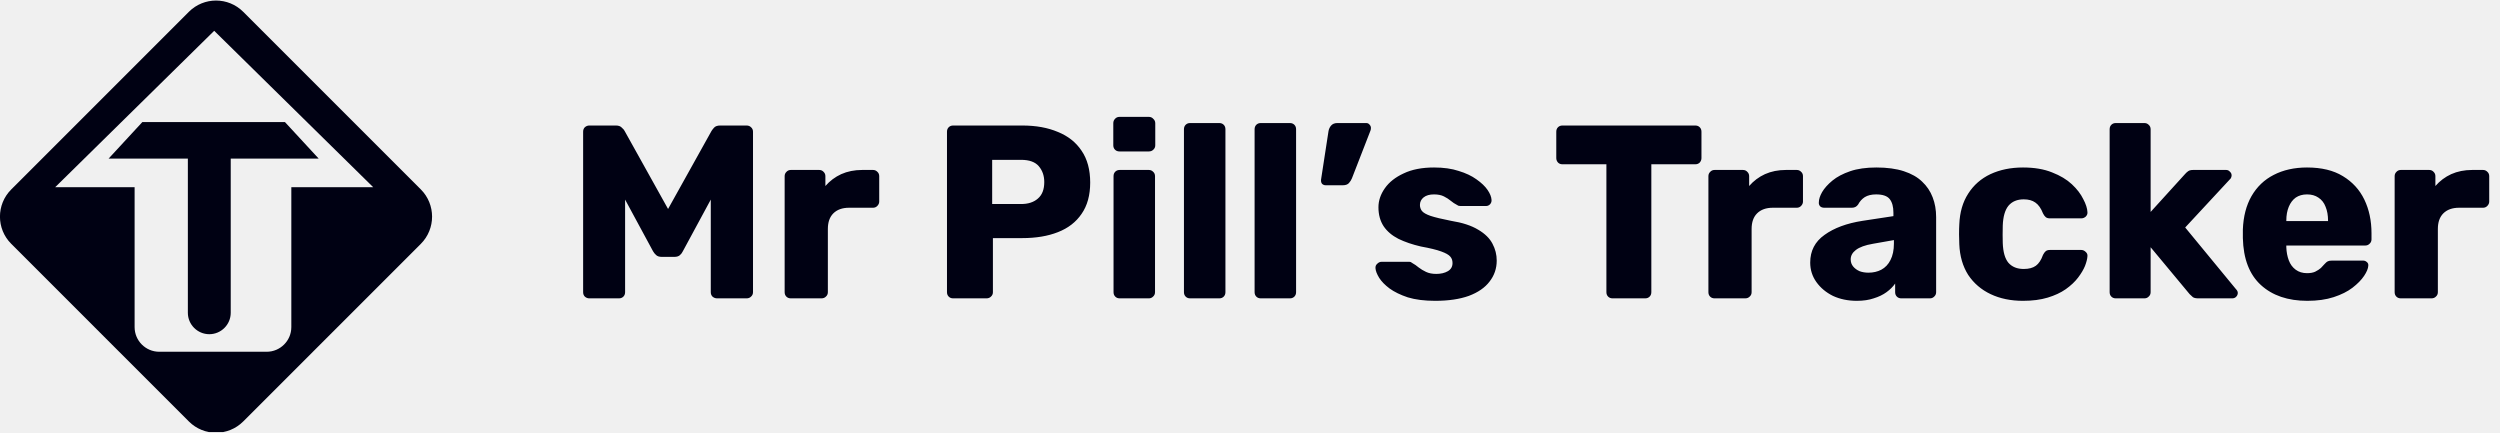
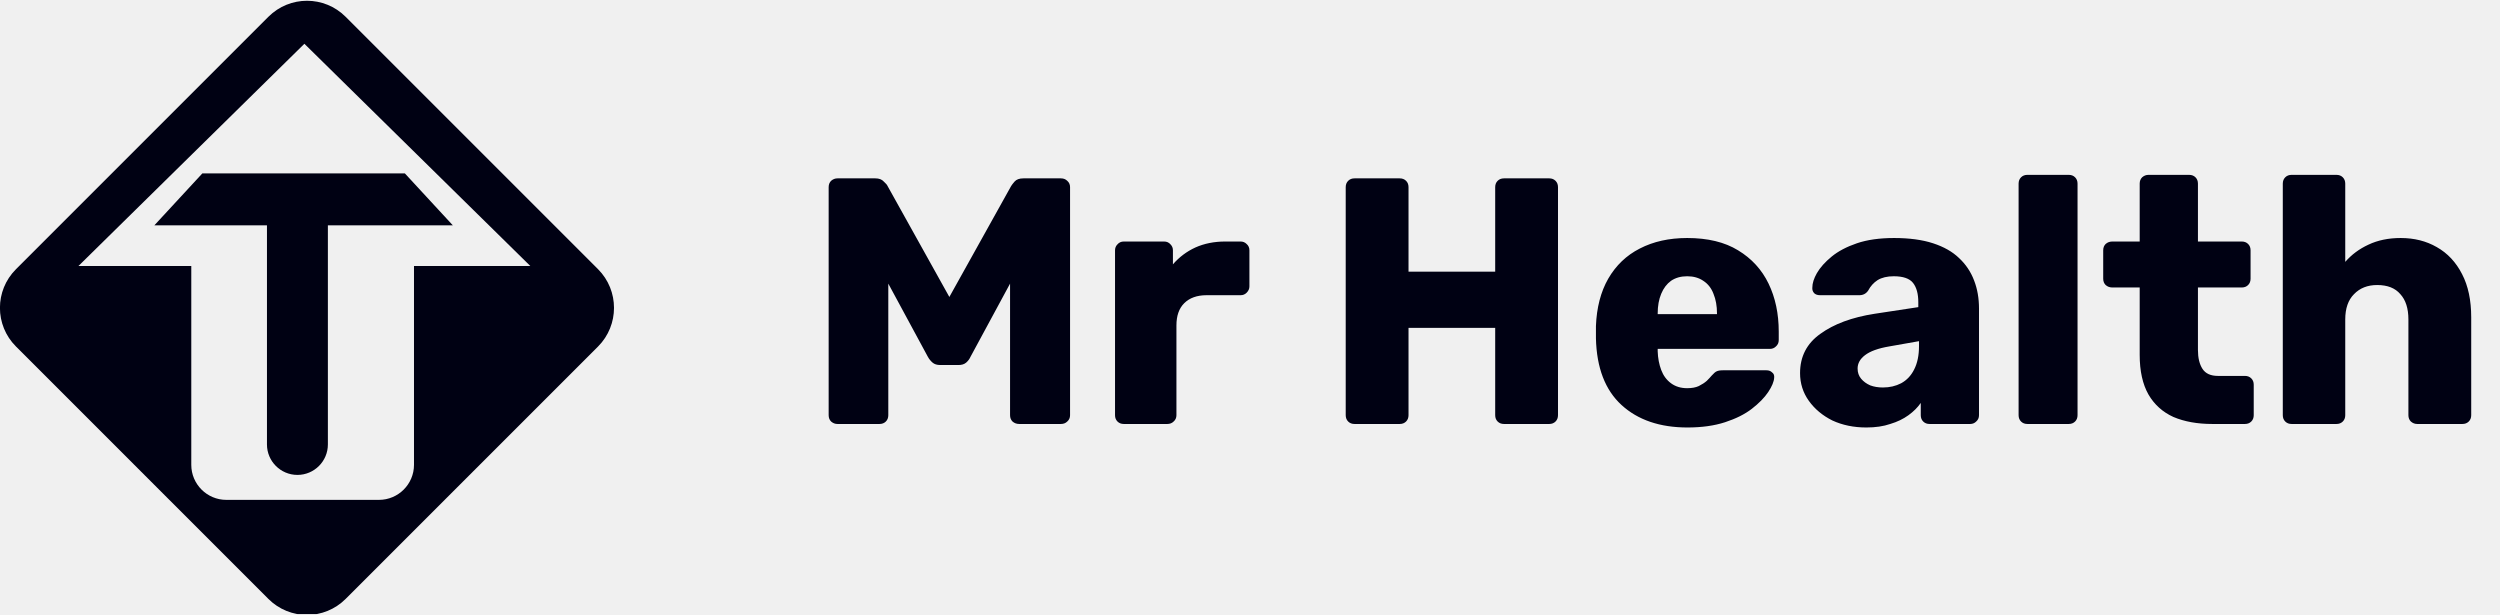
- <svg xmlns="http://www.w3.org/2000/svg" width="243" height="42" viewBox="0 0 243 42" fill="none">
-   <path d="M57.28 29C57.12 29 56.976 28.944 56.848 28.832C56.736 28.72 56.68 28.576 56.68 28.4V12.8C56.68 12.624 56.736 12.48 56.848 12.368C56.976 12.256 57.12 12.2 57.28 12.2H59.872C60.128 12.2 60.32 12.272 60.448 12.416C60.592 12.544 60.68 12.648 60.712 12.728L64.936 20.312L69.16 12.728C69.208 12.648 69.288 12.544 69.4 12.416C69.528 12.272 69.728 12.2 70 12.2H72.568C72.744 12.2 72.888 12.256 73 12.368C73.128 12.48 73.192 12.624 73.192 12.8V28.4C73.192 28.576 73.128 28.72 73 28.832C72.888 28.944 72.744 29 72.568 29H69.712C69.536 29 69.384 28.944 69.256 28.832C69.144 28.72 69.088 28.576 69.088 28.4V19.4L66.376 24.416C66.312 24.56 66.216 24.688 66.088 24.8C65.96 24.912 65.784 24.968 65.56 24.968H64.312C64.088 24.968 63.912 24.912 63.784 24.8C63.656 24.688 63.552 24.56 63.472 24.416L60.76 19.4V28.4C60.76 28.576 60.704 28.72 60.592 28.832C60.48 28.944 60.336 29 60.16 29H57.28ZM76.868 29C76.692 29 76.548 28.944 76.436 28.832C76.324 28.72 76.268 28.576 76.268 28.4V17.12C76.268 16.96 76.324 16.824 76.436 16.712C76.548 16.584 76.692 16.52 76.868 16.52H79.628C79.804 16.52 79.948 16.584 80.06 16.712C80.172 16.824 80.228 16.96 80.228 17.12V18.08C80.66 17.584 81.172 17.2 81.764 16.928C82.372 16.656 83.052 16.52 83.804 16.52H84.86C85.02 16.52 85.156 16.576 85.268 16.688C85.396 16.8 85.46 16.944 85.46 17.12V19.592C85.46 19.752 85.396 19.896 85.268 20.024C85.156 20.136 85.02 20.192 84.86 20.192H82.532C81.876 20.192 81.364 20.376 80.996 20.744C80.644 21.096 80.468 21.6 80.468 22.256V28.4C80.468 28.576 80.404 28.72 80.276 28.832C80.164 28.944 80.02 29 79.844 29H76.868ZM92.647 29C92.471 29 92.327 28.944 92.215 28.832C92.103 28.72 92.047 28.576 92.047 28.4V12.8C92.047 12.624 92.103 12.48 92.215 12.368C92.327 12.256 92.471 12.2 92.647 12.2H99.367C100.695 12.2 101.847 12.408 102.823 12.824C103.815 13.224 104.583 13.832 105.127 14.648C105.687 15.464 105.967 16.496 105.967 17.744C105.967 18.976 105.687 19.992 105.127 20.792C104.583 21.592 103.815 22.184 102.823 22.568C101.847 22.952 100.695 23.144 99.367 23.144H96.511V28.4C96.511 28.576 96.447 28.72 96.319 28.832C96.207 28.944 96.063 29 95.887 29H92.647ZM96.439 19.832H99.247C99.935 19.832 100.479 19.656 100.879 19.304C101.295 18.952 101.503 18.416 101.503 17.696C101.503 17.088 101.327 16.576 100.975 16.16C100.623 15.744 100.047 15.536 99.247 15.536H96.439V19.832ZM108.836 29C108.66 29 108.516 28.944 108.404 28.832C108.292 28.72 108.236 28.576 108.236 28.4V17.12C108.236 16.944 108.292 16.8 108.404 16.688C108.516 16.576 108.66 16.52 108.836 16.52H111.668C111.828 16.52 111.964 16.576 112.076 16.688C112.204 16.8 112.268 16.944 112.268 17.12V28.4C112.268 28.576 112.204 28.72 112.076 28.832C111.964 28.944 111.828 29 111.668 29H108.836ZM108.812 14.72C108.636 14.72 108.492 14.664 108.38 14.552C108.268 14.44 108.212 14.296 108.212 14.12V11.984C108.212 11.808 108.268 11.664 108.38 11.552C108.492 11.424 108.636 11.36 108.812 11.36H111.668C111.844 11.36 111.988 11.424 112.1 11.552C112.228 11.664 112.292 11.808 112.292 11.984V14.12C112.292 14.296 112.228 14.44 112.1 14.552C111.988 14.664 111.844 14.72 111.668 14.72H108.812ZM115.68 29C115.504 29 115.36 28.944 115.248 28.832C115.136 28.72 115.08 28.576 115.08 28.4V12.56C115.08 12.384 115.136 12.24 115.248 12.128C115.36 12.016 115.504 11.96 115.68 11.96H118.512C118.688 11.96 118.832 12.016 118.944 12.128C119.056 12.24 119.112 12.384 119.112 12.56V28.4C119.112 28.576 119.056 28.72 118.944 28.832C118.832 28.944 118.688 29 118.512 29H115.68ZM122.547 29C122.371 29 122.227 28.944 122.115 28.832C122.003 28.72 121.947 28.576 121.947 28.4V12.56C121.947 12.384 122.003 12.24 122.115 12.128C122.227 12.016 122.371 11.96 122.547 11.96H125.379C125.555 11.96 125.699 12.016 125.811 12.128C125.923 12.24 125.979 12.384 125.979 12.56V28.4C125.979 28.576 125.923 28.72 125.811 28.832C125.699 28.944 125.555 29 125.379 29H122.547ZM128.862 18.008C128.718 18.008 128.598 17.96 128.502 17.864C128.422 17.768 128.39 17.632 128.406 17.456L129.126 12.776C129.158 12.568 129.238 12.384 129.366 12.224C129.51 12.048 129.718 11.96 129.99 11.96H132.798C132.926 11.96 133.03 12.008 133.11 12.104C133.206 12.2 133.254 12.312 133.254 12.44C133.254 12.536 133.238 12.624 133.206 12.704L131.406 17.336C131.342 17.496 131.246 17.648 131.118 17.792C130.99 17.936 130.79 18.008 130.518 18.008H128.862ZM139.505 29.24C138.465 29.24 137.577 29.128 136.841 28.904C136.121 28.664 135.529 28.376 135.065 28.04C134.617 27.704 134.281 27.36 134.057 27.008C133.833 26.64 133.713 26.328 133.697 26.072C133.681 25.896 133.737 25.752 133.865 25.64C133.993 25.512 134.129 25.448 134.273 25.448H137.009C137.057 25.448 137.097 25.456 137.129 25.472C137.161 25.488 137.209 25.52 137.273 25.568C137.481 25.68 137.689 25.824 137.897 26C138.105 26.16 138.345 26.304 138.617 26.432C138.889 26.56 139.217 26.624 139.601 26.624C140.049 26.624 140.425 26.536 140.729 26.36C141.033 26.184 141.185 25.92 141.185 25.568C141.185 25.312 141.113 25.104 140.969 24.944C140.825 24.768 140.529 24.6 140.081 24.44C139.649 24.28 138.993 24.12 138.113 23.96C137.281 23.768 136.553 23.52 135.929 23.216C135.305 22.896 134.825 22.488 134.489 21.992C134.153 21.48 133.985 20.864 133.985 20.144C133.985 19.504 134.193 18.888 134.609 18.296C135.025 17.704 135.633 17.224 136.433 16.856C137.233 16.472 138.217 16.28 139.385 16.28C140.313 16.28 141.113 16.392 141.785 16.616C142.473 16.824 143.049 17.096 143.513 17.432C143.993 17.768 144.353 18.112 144.593 18.464C144.833 18.816 144.961 19.136 144.977 19.424C144.993 19.584 144.945 19.728 144.833 19.856C144.721 19.968 144.593 20.024 144.449 20.024H141.953C141.889 20.024 141.825 20.016 141.761 20C141.697 19.968 141.641 19.936 141.593 19.904C141.401 19.808 141.209 19.68 141.017 19.52C140.825 19.36 140.601 19.216 140.345 19.088C140.089 18.96 139.769 18.896 139.385 18.896C138.953 18.896 138.617 18.992 138.377 19.184C138.137 19.376 138.017 19.624 138.017 19.928C138.017 20.136 138.081 20.328 138.209 20.504C138.353 20.68 138.633 20.84 139.049 20.984C139.481 21.128 140.145 21.288 141.041 21.464C142.145 21.64 143.025 21.928 143.681 22.328C144.337 22.712 144.801 23.168 145.073 23.696C145.345 24.208 145.481 24.752 145.481 25.328C145.481 26.096 145.249 26.776 144.785 27.368C144.337 27.96 143.665 28.424 142.769 28.76C141.873 29.08 140.785 29.24 139.505 29.24ZM156.742 29C156.566 29 156.422 28.944 156.31 28.832C156.198 28.72 156.142 28.576 156.142 28.4V15.968H151.87C151.694 15.968 151.55 15.912 151.438 15.8C151.326 15.672 151.27 15.528 151.27 15.368V12.8C151.27 12.624 151.326 12.48 151.438 12.368C151.55 12.256 151.694 12.2 151.87 12.2H164.782C164.958 12.2 165.102 12.256 165.214 12.368C165.326 12.48 165.382 12.624 165.382 12.8V15.368C165.382 15.528 165.326 15.672 165.214 15.8C165.102 15.912 164.958 15.968 164.782 15.968H160.51V28.4C160.51 28.576 160.454 28.72 160.342 28.832C160.23 28.944 160.086 29 159.91 29H156.742ZM166.657 29C166.481 29 166.337 28.944 166.225 28.832C166.113 28.72 166.057 28.576 166.057 28.4V17.12C166.057 16.96 166.113 16.824 166.225 16.712C166.337 16.584 166.481 16.52 166.657 16.52H169.417C169.593 16.52 169.737 16.584 169.849 16.712C169.961 16.824 170.017 16.96 170.017 17.12V18.08C170.449 17.584 170.961 17.2 171.553 16.928C172.161 16.656 172.841 16.52 173.593 16.52H174.649C174.809 16.52 174.945 16.576 175.057 16.688C175.185 16.8 175.249 16.944 175.249 17.12V19.592C175.249 19.752 175.185 19.896 175.057 20.024C174.945 20.136 174.809 20.192 174.649 20.192H172.321C171.665 20.192 171.153 20.376 170.785 20.744C170.433 21.096 170.257 21.6 170.257 22.256V28.4C170.257 28.576 170.193 28.72 170.065 28.832C169.953 28.944 169.809 29 169.633 29H166.657ZM180.488 29.24C179.624 29.24 178.848 29.08 178.16 28.76C177.488 28.424 176.952 27.976 176.552 27.416C176.152 26.856 175.952 26.224 175.952 25.52C175.952 24.384 176.416 23.488 177.344 22.832C178.272 22.16 179.504 21.704 181.04 21.464L184.04 21.008V20.672C184.04 20.096 183.92 19.656 183.68 19.352C183.44 19.048 183 18.896 182.36 18.896C181.912 18.896 181.544 18.984 181.256 19.16C180.984 19.336 180.768 19.576 180.608 19.88C180.464 20.088 180.264 20.192 180.008 20.192H177.32C177.144 20.192 177.008 20.144 176.912 20.048C176.816 19.936 176.776 19.808 176.792 19.664C176.792 19.376 176.896 19.048 177.104 18.68C177.328 18.296 177.664 17.92 178.112 17.552C178.56 17.184 179.136 16.88 179.84 16.64C180.544 16.4 181.392 16.28 182.384 16.28C183.424 16.28 184.312 16.4 185.048 16.64C185.784 16.88 186.376 17.216 186.824 17.648C187.288 18.08 187.632 18.592 187.856 19.184C188.08 19.76 188.192 20.4 188.192 21.104V28.4C188.192 28.576 188.128 28.72 188 28.832C187.888 28.944 187.752 29 187.592 29H184.808C184.632 29 184.488 28.944 184.376 28.832C184.264 28.72 184.208 28.576 184.208 28.4V27.56C184 27.864 183.72 28.144 183.368 28.4C183.016 28.656 182.6 28.856 182.12 29C181.656 29.16 181.112 29.24 180.488 29.24ZM181.616 26.504C182.08 26.504 182.496 26.408 182.864 26.216C183.248 26.008 183.544 25.696 183.752 25.28C183.976 24.848 184.088 24.312 184.088 23.672V23.336L182.048 23.696C181.296 23.824 180.744 24.024 180.392 24.296C180.056 24.552 179.888 24.856 179.888 25.208C179.888 25.48 179.968 25.712 180.128 25.904C180.288 26.096 180.496 26.248 180.752 26.36C181.008 26.456 181.296 26.504 181.616 26.504ZM196.636 29.24C195.452 29.24 194.404 29.024 193.492 28.592C192.58 28.16 191.852 27.536 191.308 26.72C190.78 25.888 190.492 24.896 190.444 23.744C190.428 23.488 190.42 23.168 190.42 22.784C190.42 22.384 190.428 22.056 190.444 21.8C190.492 20.632 190.78 19.64 191.308 18.824C191.836 17.992 192.556 17.36 193.468 16.928C194.396 16.496 195.452 16.28 196.636 16.28C197.74 16.28 198.684 16.44 199.468 16.76C200.252 17.064 200.892 17.448 201.388 17.912C201.884 18.376 202.252 18.856 202.492 19.352C202.748 19.832 202.884 20.256 202.9 20.624C202.916 20.784 202.86 20.928 202.732 21.056C202.604 21.168 202.46 21.224 202.3 21.224H199.252C199.076 21.224 198.94 21.184 198.844 21.104C198.748 21.024 198.66 20.904 198.58 20.744C198.388 20.248 198.14 19.896 197.836 19.688C197.548 19.48 197.172 19.376 196.708 19.376C196.068 19.376 195.572 19.584 195.22 20C194.884 20.416 194.7 21.056 194.668 21.92C194.652 22.56 194.652 23.128 194.668 23.624C194.7 24.504 194.884 25.144 195.22 25.544C195.572 25.944 196.068 26.144 196.708 26.144C197.204 26.144 197.596 26.04 197.884 25.832C198.172 25.624 198.404 25.272 198.58 24.776C198.66 24.616 198.748 24.496 198.844 24.416C198.94 24.336 199.076 24.296 199.252 24.296H202.3C202.46 24.296 202.604 24.36 202.732 24.488C202.86 24.6 202.916 24.736 202.9 24.896C202.884 25.168 202.804 25.488 202.66 25.856C202.516 26.208 202.292 26.584 201.988 26.984C201.684 27.384 201.284 27.76 200.788 28.112C200.308 28.448 199.724 28.72 199.036 28.928C198.348 29.136 197.548 29.24 196.636 29.24ZM205.657 29C205.481 29 205.337 28.944 205.225 28.832C205.113 28.72 205.057 28.576 205.057 28.4V12.56C205.057 12.384 205.113 12.24 205.225 12.128C205.337 12.016 205.481 11.96 205.657 11.96H208.441C208.601 11.96 208.737 12.016 208.849 12.128C208.977 12.24 209.041 12.384 209.041 12.56V20.6L212.377 16.928C212.473 16.816 212.577 16.72 212.689 16.64C212.801 16.56 212.961 16.52 213.169 16.52H216.385C216.529 16.52 216.649 16.576 216.745 16.688C216.857 16.784 216.913 16.904 216.913 17.048C216.913 17.112 216.897 17.184 216.865 17.264C216.833 17.344 216.785 17.408 216.721 17.456L212.401 22.112L217.321 28.088C217.449 28.216 217.513 28.344 217.513 28.472C217.513 28.616 217.457 28.744 217.345 28.856C217.249 28.952 217.121 29 216.961 29H213.673C213.433 29 213.257 28.96 213.145 28.88C213.033 28.784 212.929 28.688 212.833 28.592L209.041 24.032V28.4C209.041 28.576 208.977 28.72 208.849 28.832C208.737 28.944 208.601 29 208.441 29H205.657ZM224.27 29.24C222.382 29.24 220.878 28.728 219.758 27.704C218.638 26.68 218.054 25.16 218.006 23.144C218.006 23.032 218.006 22.888 218.006 22.712C218.006 22.536 218.006 22.4 218.006 22.304C218.054 21.04 218.334 19.96 218.846 19.064C219.374 18.152 220.094 17.464 221.006 17C221.934 16.52 223.014 16.28 224.246 16.28C225.654 16.28 226.814 16.56 227.726 17.12C228.654 17.68 229.35 18.44 229.814 19.4C230.278 20.36 230.51 21.456 230.51 22.688V23.264C230.51 23.44 230.446 23.584 230.318 23.696C230.206 23.808 230.07 23.864 229.91 23.864H222.23C222.23 23.88 222.23 23.904 222.23 23.936C222.23 23.968 222.23 24 222.23 24.032C222.246 24.496 222.326 24.92 222.47 25.304C222.614 25.688 222.838 25.992 223.142 26.216C223.446 26.44 223.814 26.552 224.246 26.552C224.566 26.552 224.83 26.504 225.038 26.408C225.262 26.296 225.446 26.176 225.59 26.048C225.734 25.904 225.846 25.784 225.926 25.688C226.07 25.528 226.182 25.432 226.262 25.4C226.358 25.352 226.502 25.328 226.694 25.328H229.67C229.83 25.328 229.958 25.376 230.054 25.472C230.166 25.552 230.214 25.672 230.198 25.832C230.182 26.104 230.046 26.432 229.79 26.816C229.534 27.2 229.158 27.584 228.662 27.968C228.182 28.336 227.574 28.64 226.838 28.88C226.102 29.12 225.246 29.24 224.27 29.24ZM222.23 21.488H226.286V21.44C226.286 20.928 226.206 20.48 226.046 20.096C225.902 19.712 225.67 19.416 225.35 19.208C225.046 19 224.678 18.896 224.246 18.896C223.814 18.896 223.446 19 223.142 19.208C222.854 19.416 222.63 19.712 222.47 20.096C222.31 20.48 222.23 20.928 222.23 21.44V21.488ZM233.36 29C233.184 29 233.04 28.944 232.928 28.832C232.816 28.72 232.76 28.576 232.76 28.4V17.12C232.76 16.96 232.816 16.824 232.928 16.712C233.04 16.584 233.184 16.52 233.36 16.52H236.12C236.296 16.52 236.44 16.584 236.552 16.712C236.664 16.824 236.72 16.96 236.72 17.12V18.08C237.152 17.584 237.664 17.2 238.256 16.928C238.864 16.656 239.544 16.52 240.296 16.52H241.352C241.512 16.52 241.648 16.576 241.76 16.688C241.888 16.8 241.952 16.944 241.952 17.12V19.592C241.952 19.752 241.888 19.896 241.76 20.024C241.648 20.136 241.512 20.192 241.352 20.192H239.024C238.368 20.192 237.856 20.376 237.488 20.744C237.136 21.096 236.96 21.6 236.96 22.256V28.4C236.96 28.576 236.896 28.72 236.768 28.832C236.656 28.944 236.512 29 236.336 29H233.36Z" fill="#000113" />
-   <g clip-path="url(#clip0_5_16236)">
-     <path d="M40.909 18.416L23.641 1.148C22.181 -0.312 19.819 -0.312 18.358 1.148L1.091 18.416C-0.369 19.876 -0.369 22.239 1.091 23.699L18.358 40.966C19.819 42.426 22.181 42.426 23.641 40.966L40.909 23.699C42.361 22.239 42.361 19.876 40.909 18.416V18.416ZM28.547 18.195H28.317V31.795C28.317 33.116 27.242 34.191 25.922 34.191H15.479C14.159 34.191 13.084 33.116 13.084 31.795V18.195H5.365L20.82 2.994L36.274 18.195H28.547Z" fill="#000113" />
+ <svg xmlns="http://www.w3.org/2000/svg" width="171" height="42" viewBox="0 0 171 42" fill="none">
+   <path d="M57.28 29C57.12 29 56.976 28.944 56.848 28.832C56.736 28.72 56.68 28.576 56.68 28.4V12.8C56.68 12.624 56.736 12.48 56.848 12.368C56.976 12.256 57.12 12.2 57.28 12.2H59.872C60.128 12.2 60.32 12.272 60.448 12.416C60.592 12.544 60.68 12.648 60.712 12.728L64.936 20.312L69.16 12.728C69.208 12.648 69.288 12.544 69.4 12.416C69.528 12.272 69.728 12.2 70 12.2H72.568C72.744 12.2 72.888 12.256 73 12.368C73.128 12.48 73.192 12.624 73.192 12.8V28.4C73.192 28.576 73.128 28.72 73 28.832C72.888 28.944 72.744 29 72.568 29H69.712C69.536 29 69.384 28.944 69.256 28.832C69.144 28.72 69.088 28.576 69.088 28.4V19.4L66.376 24.416C66.312 24.56 66.216 24.688 66.088 24.8C65.96 24.912 65.784 24.968 65.56 24.968H64.312C64.088 24.968 63.912 24.912 63.784 24.8C63.656 24.688 63.552 24.56 63.472 24.416L60.76 19.4V28.4C60.76 28.576 60.704 28.72 60.592 28.832C60.48 28.944 60.336 29 60.16 29H57.28ZM76.868 29C76.692 29 76.548 28.944 76.436 28.832C76.324 28.72 76.268 28.576 76.268 28.4V17.12C76.268 16.96 76.324 16.824 76.436 16.712C76.548 16.584 76.692 16.52 76.868 16.52H79.628C79.804 16.52 79.948 16.584 80.06 16.712C80.172 16.824 80.228 16.96 80.228 17.12V18.08C80.66 17.584 81.172 17.2 81.764 16.928C82.372 16.656 83.052 16.52 83.804 16.52H84.86C85.02 16.52 85.156 16.576 85.268 16.688C85.396 16.8 85.46 16.944 85.46 17.12V19.592C85.46 19.752 85.396 19.896 85.268 20.024C85.156 20.136 85.02 20.192 84.86 20.192H82.532C81.876 20.192 81.364 20.376 80.996 20.744C80.644 21.096 80.468 21.6 80.468 22.256V28.4C80.468 28.576 80.404 28.72 80.276 28.832C80.164 28.944 80.02 29 79.844 29H76.868ZM92.647 29C92.471 29 92.327 28.944 92.215 28.832C92.103 28.72 92.047 28.576 92.047 28.4V12.8C92.047 12.624 92.103 12.48 92.215 12.368C92.327 12.256 92.471 12.2 92.647 12.2H95.743C95.919 12.2 96.063 12.256 96.175 12.368C96.287 12.48 96.343 12.624 96.343 12.8V18.584H102.271V12.8C102.271 12.624 102.327 12.48 102.439 12.368C102.551 12.256 102.695 12.2 102.871 12.2H105.967C106.143 12.2 106.287 12.256 106.399 12.368C106.511 12.48 106.567 12.624 106.567 12.8V28.4C106.567 28.576 106.511 28.72 106.399 28.832C106.287 28.944 106.143 29 105.967 29H102.871C102.695 29 102.551 28.944 102.439 28.832C102.327 28.72 102.271 28.576 102.271 28.4V22.424H96.343V28.4C96.343 28.576 96.287 28.72 96.175 28.832C96.063 28.944 95.919 29 95.743 29H92.647ZM115.426 29.24C113.538 29.24 112.034 28.728 110.914 27.704C109.794 26.68 109.21 25.16 109.162 23.144C109.162 23.032 109.162 22.888 109.162 22.712C109.162 22.536 109.162 22.4 109.162 22.304C109.21 21.04 109.49 19.96 110.002 19.064C110.53 18.152 111.25 17.464 112.162 17C113.09 16.52 114.17 16.28 115.402 16.28C116.81 16.28 117.97 16.56 118.882 17.12C119.81 17.68 120.506 18.44 120.97 19.4C121.434 20.36 121.666 21.456 121.666 22.688V23.264C121.666 23.44 121.602 23.584 121.474 23.696C121.362 23.808 121.226 23.864 121.066 23.864H113.386C113.386 23.88 113.386 23.904 113.386 23.936C113.386 23.968 113.386 24 113.386 24.032C113.402 24.496 113.482 24.92 113.626 25.304C113.77 25.688 113.994 25.992 114.298 26.216C114.602 26.44 114.97 26.552 115.402 26.552C115.722 26.552 115.986 26.504 116.194 26.408C116.418 26.296 116.602 26.176 116.746 26.048C116.89 25.904 117.002 25.784 117.082 25.688C117.226 25.528 117.338 25.432 117.418 25.4C117.514 25.352 117.658 25.328 117.85 25.328H120.826C120.986 25.328 121.114 25.376 121.21 25.472C121.322 25.552 121.37 25.672 121.354 25.832C121.338 26.104 121.202 26.432 120.946 26.816C120.69 27.2 120.314 27.584 119.818 27.968C119.338 28.336 118.73 28.64 117.994 28.88C117.258 29.12 116.402 29.24 115.426 29.24ZM113.386 21.488H117.442V21.44C117.442 20.928 117.362 20.48 117.202 20.096C117.058 19.712 116.826 19.416 116.506 19.208C116.202 19 115.834 18.896 115.402 18.896C114.97 18.896 114.602 19 114.298 19.208C114.01 19.416 113.786 19.712 113.626 20.096C113.466 20.48 113.386 20.928 113.386 21.44V21.488ZM127.66 29.24C126.796 29.24 126.02 29.08 125.332 28.76C124.66 28.424 124.124 27.976 123.724 27.416C123.324 26.856 123.124 26.224 123.124 25.52C123.124 24.384 123.588 23.488 124.516 22.832C125.444 22.16 126.676 21.704 128.212 21.464L131.212 21.008V20.672C131.212 20.096 131.092 19.656 130.852 19.352C130.612 19.048 130.172 18.896 129.532 18.896C129.084 18.896 128.716 18.984 128.428 19.16C128.156 19.336 127.94 19.576 127.78 19.88C127.636 20.088 127.436 20.192 127.18 20.192H124.492C124.316 20.192 124.18 20.144 124.084 20.048C123.988 19.936 123.948 19.808 123.964 19.664C123.964 19.376 124.068 19.048 124.276 18.68C124.5 18.296 124.836 17.92 125.284 17.552C125.732 17.184 126.308 16.88 127.012 16.64C127.716 16.4 128.564 16.28 129.556 16.28C130.596 16.28 131.484 16.4 132.22 16.64C132.956 16.88 133.548 17.216 133.996 17.648C134.46 18.08 134.804 18.592 135.028 19.184C135.252 19.76 135.364 20.4 135.364 21.104V28.4C135.364 28.576 135.3 28.72 135.172 28.832C135.06 28.944 134.924 29 134.764 29H131.98C131.804 29 131.66 28.944 131.548 28.832C131.436 28.72 131.38 28.576 131.38 28.4V27.56C131.172 27.864 130.892 28.144 130.54 28.4C130.188 28.656 129.772 28.856 129.292 29C128.828 29.16 128.284 29.24 127.66 29.24ZM128.788 26.504C129.252 26.504 129.668 26.408 130.036 26.216C130.42 26.008 130.716 25.696 130.924 25.28C131.148 24.848 131.26 24.312 131.26 23.672V23.336L129.22 23.696C128.468 23.824 127.916 24.024 127.564 24.296C127.228 24.552 127.06 24.856 127.06 25.208C127.06 25.48 127.14 25.712 127.3 25.904C127.46 26.096 127.668 26.248 127.924 26.36C128.18 26.456 128.468 26.504 128.788 26.504ZM138.672 29C138.496 29 138.352 28.944 138.24 28.832C138.128 28.72 138.072 28.576 138.072 28.4V12.56C138.072 12.384 138.128 12.24 138.24 12.128C138.352 12.016 138.496 11.96 138.672 11.96H141.504C141.68 11.96 141.824 12.016 141.936 12.128C142.048 12.24 142.104 12.384 142.104 12.56V28.4C142.104 28.576 142.048 28.72 141.936 28.832C141.824 28.944 141.68 29 141.504 29H138.672ZM151.323 29C150.299 29 149.411 28.84 148.659 28.52C147.923 28.184 147.355 27.672 146.955 26.984C146.555 26.28 146.355 25.376 146.355 24.272V19.664H144.483C144.307 19.664 144.155 19.608 144.027 19.496C143.915 19.384 143.859 19.24 143.859 19.064V17.12C143.859 16.944 143.915 16.8 144.027 16.688C144.155 16.576 144.307 16.52 144.483 16.52H146.355V12.56C146.355 12.384 146.411 12.24 146.523 12.128C146.651 12.016 146.795 11.96 146.955 11.96H149.739C149.915 11.96 150.059 12.016 150.171 12.128C150.283 12.24 150.339 12.384 150.339 12.56V16.52H153.339C153.515 16.52 153.659 16.576 153.771 16.688C153.883 16.8 153.939 16.944 153.939 17.12V19.064C153.939 19.24 153.883 19.384 153.771 19.496C153.659 19.608 153.515 19.664 153.339 19.664H150.339V23.936C150.339 24.48 150.443 24.912 150.651 25.232C150.859 25.552 151.211 25.712 151.707 25.712H153.555C153.731 25.712 153.875 25.768 153.987 25.88C154.099 25.992 154.155 26.136 154.155 26.312V28.4C154.155 28.576 154.099 28.72 153.987 28.832C153.875 28.944 153.731 29 153.555 29H151.323ZM156.743 29C156.567 29 156.423 28.944 156.311 28.832C156.199 28.72 156.143 28.576 156.143 28.4V12.56C156.143 12.384 156.199 12.24 156.311 12.128C156.423 12.016 156.567 11.96 156.743 11.96H159.815C159.991 11.96 160.135 12.016 160.247 12.128C160.359 12.24 160.415 12.384 160.415 12.56V17.912C160.847 17.416 161.375 17.024 161.999 16.736C162.639 16.432 163.375 16.28 164.207 16.28C165.135 16.28 165.959 16.488 166.679 16.904C167.415 17.32 167.991 17.936 168.407 18.752C168.823 19.552 169.031 20.536 169.031 21.704V28.4C169.031 28.576 168.975 28.72 168.863 28.832C168.751 28.944 168.607 29 168.431 29H165.335C165.175 29 165.031 28.944 164.903 28.832C164.791 28.72 164.735 28.576 164.735 28.4V21.848C164.735 21.096 164.551 20.52 164.183 20.12C163.831 19.704 163.303 19.496 162.599 19.496C161.943 19.496 161.415 19.704 161.015 20.12C160.615 20.52 160.415 21.096 160.415 21.848V28.4C160.415 28.576 160.359 28.72 160.247 28.832C160.135 28.944 159.991 29 159.815 29H156.743Z" fill="#000113" />
+   <g clip-path="url(#clip0_30_675)">
+     <path d="M40.909 18.416L23.641 1.148C22.181 -0.312 19.819 -0.312 18.358 1.148L1.091 18.416C-0.369 19.876 -0.369 22.239 1.091 23.699L18.358 40.966C19.819 42.426 22.181 42.426 23.641 40.966L40.909 23.699C42.361 22.239 42.361 19.876 40.909 18.416ZM28.547 18.195H28.317V31.795C28.317 33.116 27.242 34.191 25.922 34.191H15.479C14.159 34.191 13.084 33.116 13.084 31.795V18.195H5.365L20.82 2.994L36.274 18.195H28.547Z" fill="#000113" />
    <path d="M30.975 15.414H22.427V30.401C22.427 31.549 21.492 32.484 20.344 32.484C19.195 32.484 18.26 31.549 18.26 30.401V15.414H10.557L13.839 11.862H27.694L30.975 15.414Z" fill="#000113" />
  </g>
  <defs>
-     <clipPath id="clip0_5_16236">
+     <clipPath id="clip0_30_675">
      <rect width="42" height="42" fill="white" />
    </clipPath>
  </defs>
</svg>
